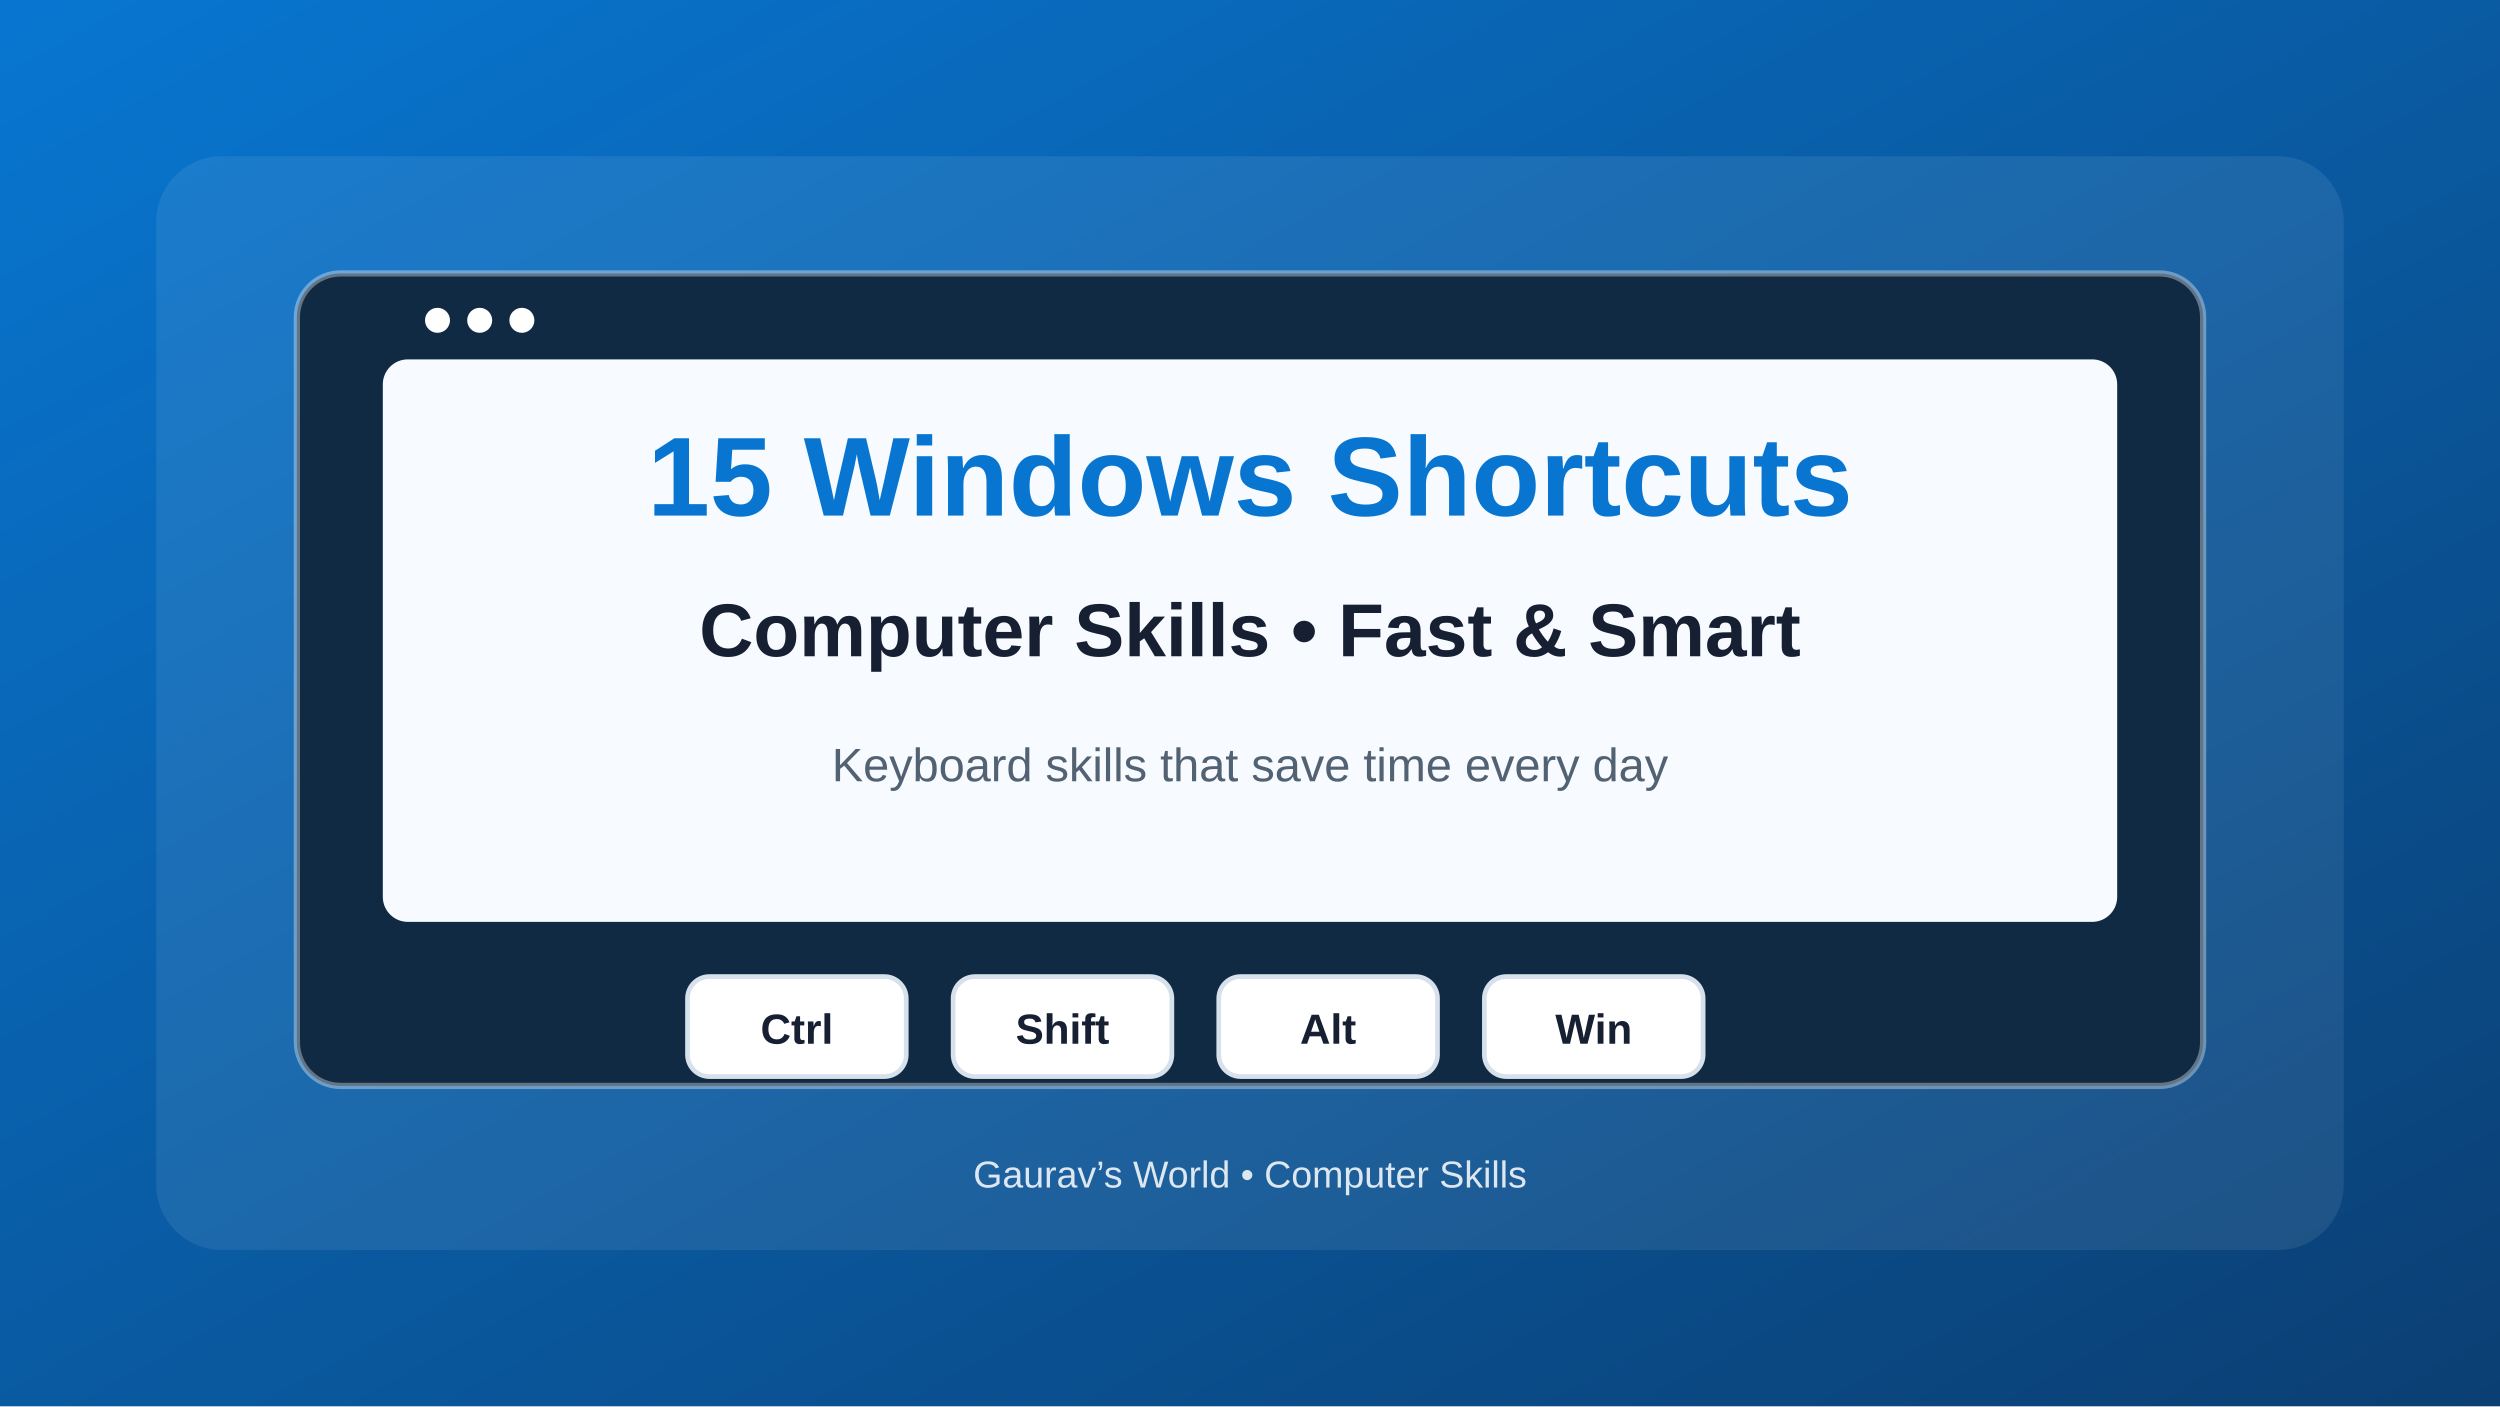
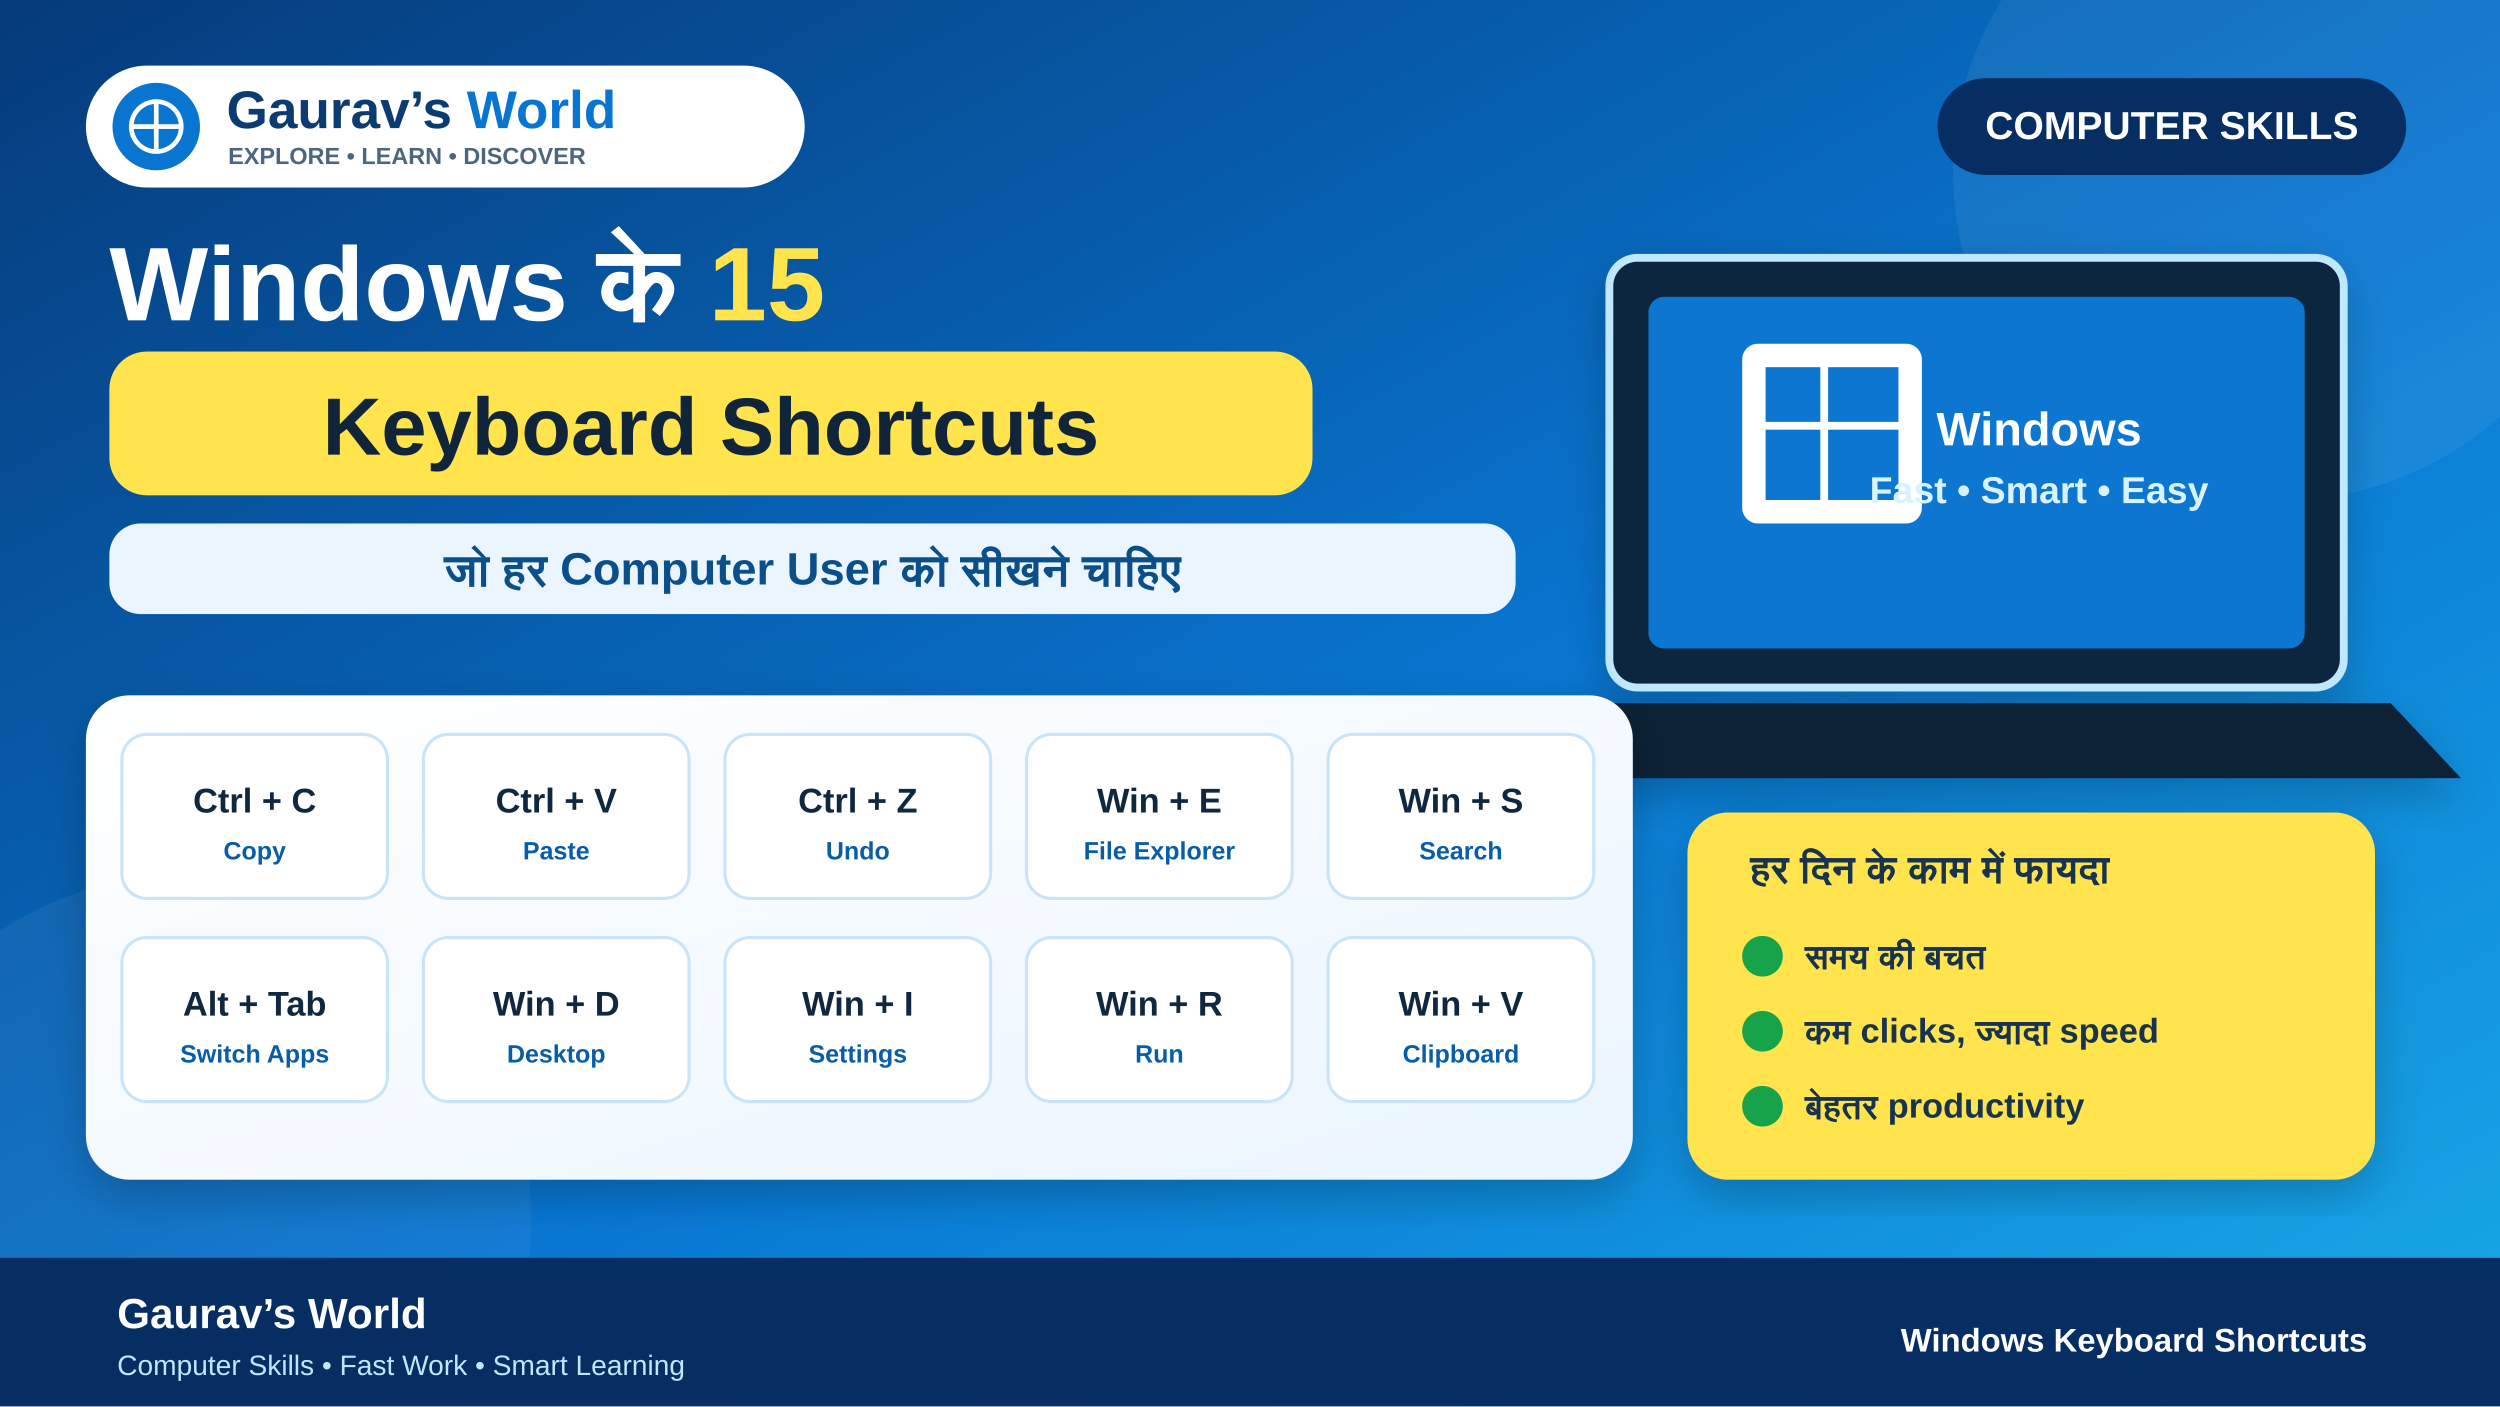
<svg xmlns="http://www.w3.org/2000/svg" width="1600" height="900" viewBox="0 0 1600 900">
  <defs>
-     <linearGradient id="g" x1="0" y1="0" x2="1" y2="1">
-       <stop offset="0" stop-color="#0876d1" />
-       <stop offset="1" stop-color="#0b3f73" />
+     <linearGradient id="b" x1="0" y1="0" x2="1" y2="1">
+       <stop stop-color="#063b7a" />
+       <stop offset=".55" stop-color="#0876d1" />
+       <stop offset="1" stop-color="#19a9e8" />
    </linearGradient>
+     <linearGradient id="p" x1="0" y1="0" x2="1" y2="1">
+       <stop stop-color="#fff" />
+       <stop offset="1" stop-color="#eaf5ff" />
+     </linearGradient>
+     <filter id="s">
+       <feDropShadow dx="0" dy="10" stdDeviation="14" flood-opacity=".22" />
+     </filter>
  </defs>
-   <rect width="1600" height="900" fill="url(#g)" />
-   <rect x="100" y="100" width="1400" height="700" rx="42" fill="#ffffff" opacity=".08" />
-   <rect x="190" y="175" width="1220" height="520" rx="28" fill="#102a43" stroke="#ffffff" stroke-opacity=".35" stroke-width="4" />
-   <rect x="245" y="230" width="1110" height="360" rx="16" fill="#f7fbff" />
-   <circle cx="280" cy="205" r="8" fill="#fff" />
-   <circle cx="307" cy="205" r="8" fill="#fff" />
-   <circle cx="334" cy="205" r="8" fill="#fff" />
-   <text x="800" y="330" text-anchor="middle" font-family="Arial,sans-serif" font-size="72" font-weight="800" fill="#0876d1">15 Windows Shortcuts</text>
-   <text x="800" y="420" text-anchor="middle" font-family="Arial,sans-serif" font-size="48" font-weight="700" fill="#172033">Computer Skills • Fast &amp; Smart</text>
-   <text x="800" y="500" text-anchor="middle" font-family="Arial,sans-serif" font-size="30" fill="#526273">Keyboard skills that save time every day</text>
-   <g transform="translate(440 625)">
-     <rect width="140" height="64" rx="14" fill="#fff" stroke="#d7e1ec" stroke-width="3" />
-     <text x="70" y="43" text-anchor="middle" font-family="Arial" font-size="27" font-weight="700" fill="#172033">Ctrl</text>
-     <rect x="170" width="140" height="64" rx="14" fill="#fff" stroke="#d7e1ec" stroke-width="3" />
-     <text x="240" y="43" text-anchor="middle" font-family="Arial" font-size="27" font-weight="700" fill="#172033">Shift</text>
-     <rect x="340" width="140" height="64" rx="14" fill="#fff" stroke="#d7e1ec" stroke-width="3" />
-     <text x="410" y="43" text-anchor="middle" font-family="Arial" font-size="27" font-weight="700" fill="#172033">Alt</text>
-     <rect x="510" width="140" height="64" rx="14" fill="#fff" stroke="#d7e1ec" stroke-width="3" />
-     <text x="580" y="43" text-anchor="middle" font-family="Arial" font-size="27" font-weight="700" fill="#172033">Win</text>
+   <rect width="1600" height="900" fill="url(#b)" />
+   <circle cx="1460" cy="110" r="210" fill="#fff" opacity=".06" />
+   <circle cx="120" cy="780" r="220" fill="#fff" opacity=".05" />
+   <rect x="55" y="42" width="460" height="78" rx="39" fill="#fff" />
+   <circle cx="100" cy="81" r="28" fill="#0876d1" />
+   <path d="M84 81a16 16 0 1 0 32 0 16 16 0 1 0-32 0M100 65v32M84 81h32" fill="none" stroke="#fff" stroke-width="3" />
+   <text x="145" y="82" font-family="Arial,sans-serif" font-size="34" font-weight="800" fill="#0b3b70">Gaurav’s <tspan fill="#0876d1">World</tspan>
+   </text>
+   <text x="146" y="105" font-family="Arial,sans-serif" font-size="15" font-weight="600" fill="#4d6680">EXPLORE • LEARN • DISCOVER</text>
+   <rect x="1240" y="50" width="300" height="62" rx="31" fill="#062e62" />
+   <text x="1390" y="89" text-anchor="middle" font-family="Arial,sans-serif" font-size="25" font-weight="800" fill="#fff">COMPUTER SKILLS</text>
+   <text x="70" y="205" font-family="Arial,sans-serif" font-size="67" font-weight="900" fill="#fff">Windows के <tspan fill="#ffe44d">15</tspan>
+   </text>
+   <rect x="70" y="225" width="770" height="92" rx="24" fill="#ffe44d" />
+   <text x="455" y="291" text-anchor="middle" font-family="Arial,sans-serif" font-size="52" font-weight="900" fill="#10243a">Keyboard Shortcuts</text>
+   <rect x="70" y="335" width="900" height="58" rx="20" fill="#eaf5ff" />
+   <text x="520" y="375" text-anchor="middle" font-family="Arial,sans-serif" font-size="29" font-weight="800" fill="#0b4f8a">जो हर Computer User को सीखने चाहिए</text>
+   <g filter="url(#s)">
+     <rect x="1030" y="165" width="470" height="275" rx="18" fill="#10283f" stroke="#bfe8ff" stroke-width="5" />
+     <rect x="1055" y="190" width="420" height="225" rx="10" fill="#0876d1" />
+     <rect x="1115" y="220" width="115" height="115" rx="10" fill="#fff" />
+     <path d="M1130 235h35v35h-35zM1170 235h45v35h-45zM1130 275h35v45h-35zM1170 275h45v45h-45z" fill="#0876d1" />
+     <text x="1305" y="285" text-anchor="middle" font-family="Arial,sans-serif" font-size="30" font-weight="800" fill="#fff">Windows</text>
+     <text x="1305" y="322" text-anchor="middle" font-family="Arial,sans-serif" font-size="24" font-weight="700" fill="#d9f2ff">Fast • Smart • Easy</text>
+     <path d="M1000 450h530l45 48H955z" fill="#0b2034" />
  </g>
-   <text x="800" y="760" text-anchor="middle" font-family="Arial,sans-serif" font-size="24" fill="#fff" opacity=".85">Gaurav’s World • Computer Skills</text>
+   <rect x="55" y="445" width="990" height="310" rx="28" fill="url(#p)" filter="url(#s)" />
+   <g font-family="Arial,sans-serif" font-weight="800">
+     <rect x="78" y="470" width="170" height="105" rx="16" fill="#fff" stroke="#c9e4f8" stroke-width="2" />
+     <text x="163" y="520" text-anchor="middle" font-size="22" fill="#10283f">Ctrl + C</text>
+     <text x="163" y="550" text-anchor="middle" font-size="16" fill="#075da8">Copy</text>
+     <rect x="271" y="470" width="170" height="105" rx="16" fill="#fff" stroke="#c9e4f8" stroke-width="2" />
+     <text x="356" y="520" text-anchor="middle" font-size="22" fill="#10283f">Ctrl + V</text>
+     <text x="356" y="550" text-anchor="middle" font-size="16" fill="#075da8">Paste</text>
+     <rect x="464" y="470" width="170" height="105" rx="16" fill="#fff" stroke="#c9e4f8" stroke-width="2" />
+     <text x="549" y="520" text-anchor="middle" font-size="22" fill="#10283f">Ctrl + Z</text>
+     <text x="549" y="550" text-anchor="middle" font-size="16" fill="#075da8">Undo</text>
+     <rect x="657" y="470" width="170" height="105" rx="16" fill="#fff" stroke="#c9e4f8" stroke-width="2" />
+     <text x="742" y="520" text-anchor="middle" font-size="22" fill="#10283f">Win + E</text>
+     <text x="742" y="550" text-anchor="middle" font-size="16" fill="#075da8">File Explorer</text>
+     <rect x="850" y="470" width="170" height="105" rx="16" fill="#fff" stroke="#c9e4f8" stroke-width="2" />
+     <text x="935" y="520" text-anchor="middle" font-size="22" fill="#10283f">Win + S</text>
+     <text x="935" y="550" text-anchor="middle" font-size="16" fill="#075da8">Search</text>
+     <rect x="78" y="600" width="170" height="105" rx="16" fill="#fff" stroke="#c9e4f8" stroke-width="2" />
+     <text x="163" y="650" text-anchor="middle" font-size="22" fill="#10283f">Alt + Tab</text>
+     <text x="163" y="680" text-anchor="middle" font-size="16" fill="#075da8">Switch Apps</text>
+     <rect x="271" y="600" width="170" height="105" rx="16" fill="#fff" stroke="#c9e4f8" stroke-width="2" />
+     <text x="356" y="650" text-anchor="middle" font-size="22" fill="#10283f">Win + D</text>
+     <text x="356" y="680" text-anchor="middle" font-size="16" fill="#075da8">Desktop</text>
+     <rect x="464" y="600" width="170" height="105" rx="16" fill="#fff" stroke="#c9e4f8" stroke-width="2" />
+     <text x="549" y="650" text-anchor="middle" font-size="22" fill="#10283f">Win + I</text>
+     <text x="549" y="680" text-anchor="middle" font-size="16" fill="#075da8">Settings</text>
+     <rect x="657" y="600" width="170" height="105" rx="16" fill="#fff" stroke="#c9e4f8" stroke-width="2" />
+     <text x="742" y="650" text-anchor="middle" font-size="22" fill="#10283f">Win + R</text>
+     <text x="742" y="680" text-anchor="middle" font-size="16" fill="#075da8">Run</text>
+     <rect x="850" y="600" width="170" height="105" rx="16" fill="#fff" stroke="#c9e4f8" stroke-width="2" />
+     <text x="935" y="650" text-anchor="middle" font-size="22" fill="#10283f">Win + V</text>
+     <text x="935" y="680" text-anchor="middle" font-size="16" fill="#075da8">Clipboard</text>
+   </g>
+   <rect x="1080" y="520" width="440" height="235" rx="26" fill="#ffe44d" filter="url(#s)" />
+   <text x="1120" y="565" font-family="Arial,sans-serif" font-size="25" font-weight="900" fill="#17334f">हर दिन के काम में फायदा</text>
+   <g font-family="Arial,sans-serif" font-size="22" font-weight="800" fill="#17334f">
+     <circle cx="1128" cy="612" r="13" fill="#16a34a" />
+     <text x="1155" y="620">समय की बचत</text>
+     <circle cx="1128" cy="660" r="13" fill="#16a34a" />
+     <text x="1155" y="668">कम clicks, ज्यादा speed</text>
+     <circle cx="1128" cy="708" r="13" fill="#16a34a" />
+     <text x="1155" y="716">बेहतर productivity</text>
+   </g>
+   <rect y="805" width="1600" height="95" fill="#062e62" />
+   <text x="75" y="850" font-family="Arial,sans-serif" font-size="27" font-weight="800" fill="#fff">Gaurav’s World</text>
+   <text x="75" y="880" font-family="Arial,sans-serif" font-size="18" fill="#bfe8ff">Computer Skills • Fast Work • Smart Learning</text>
+   <text x="1515" y="865" text-anchor="end" font-family="Arial,sans-serif" font-size="21" font-weight="700" fill="#fff">Windows Keyboard Shortcuts</text>
</svg>
